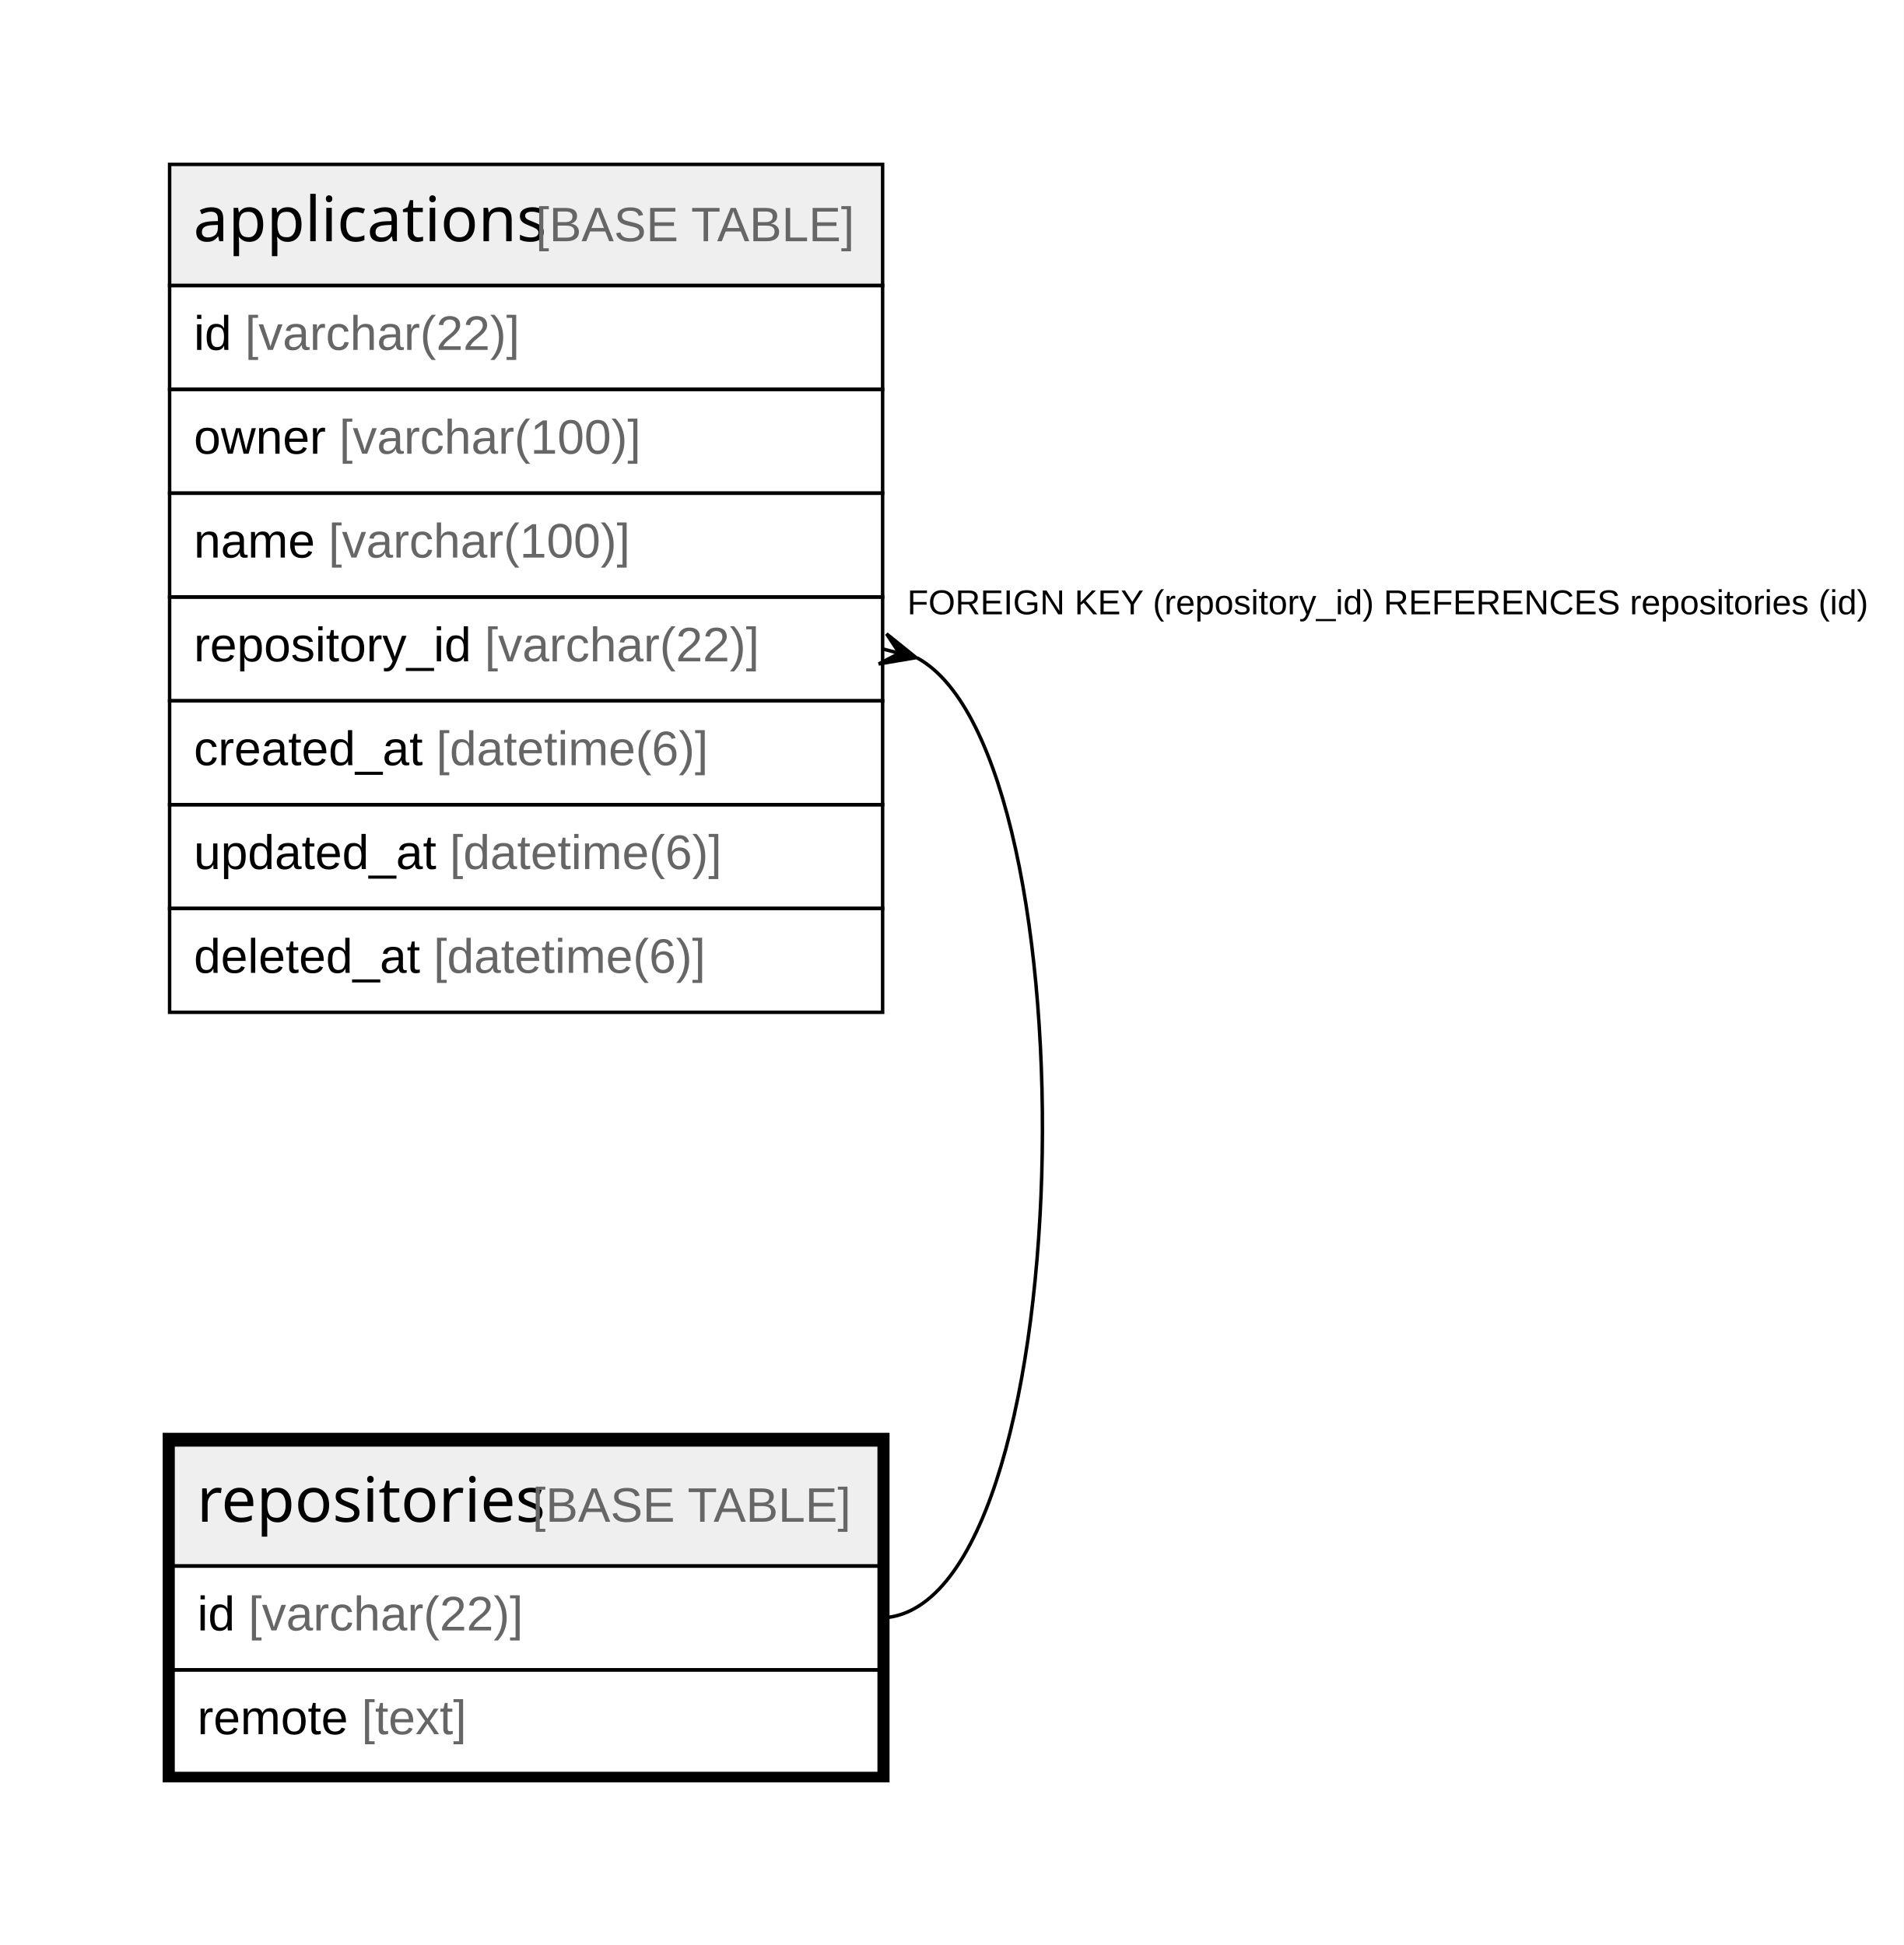
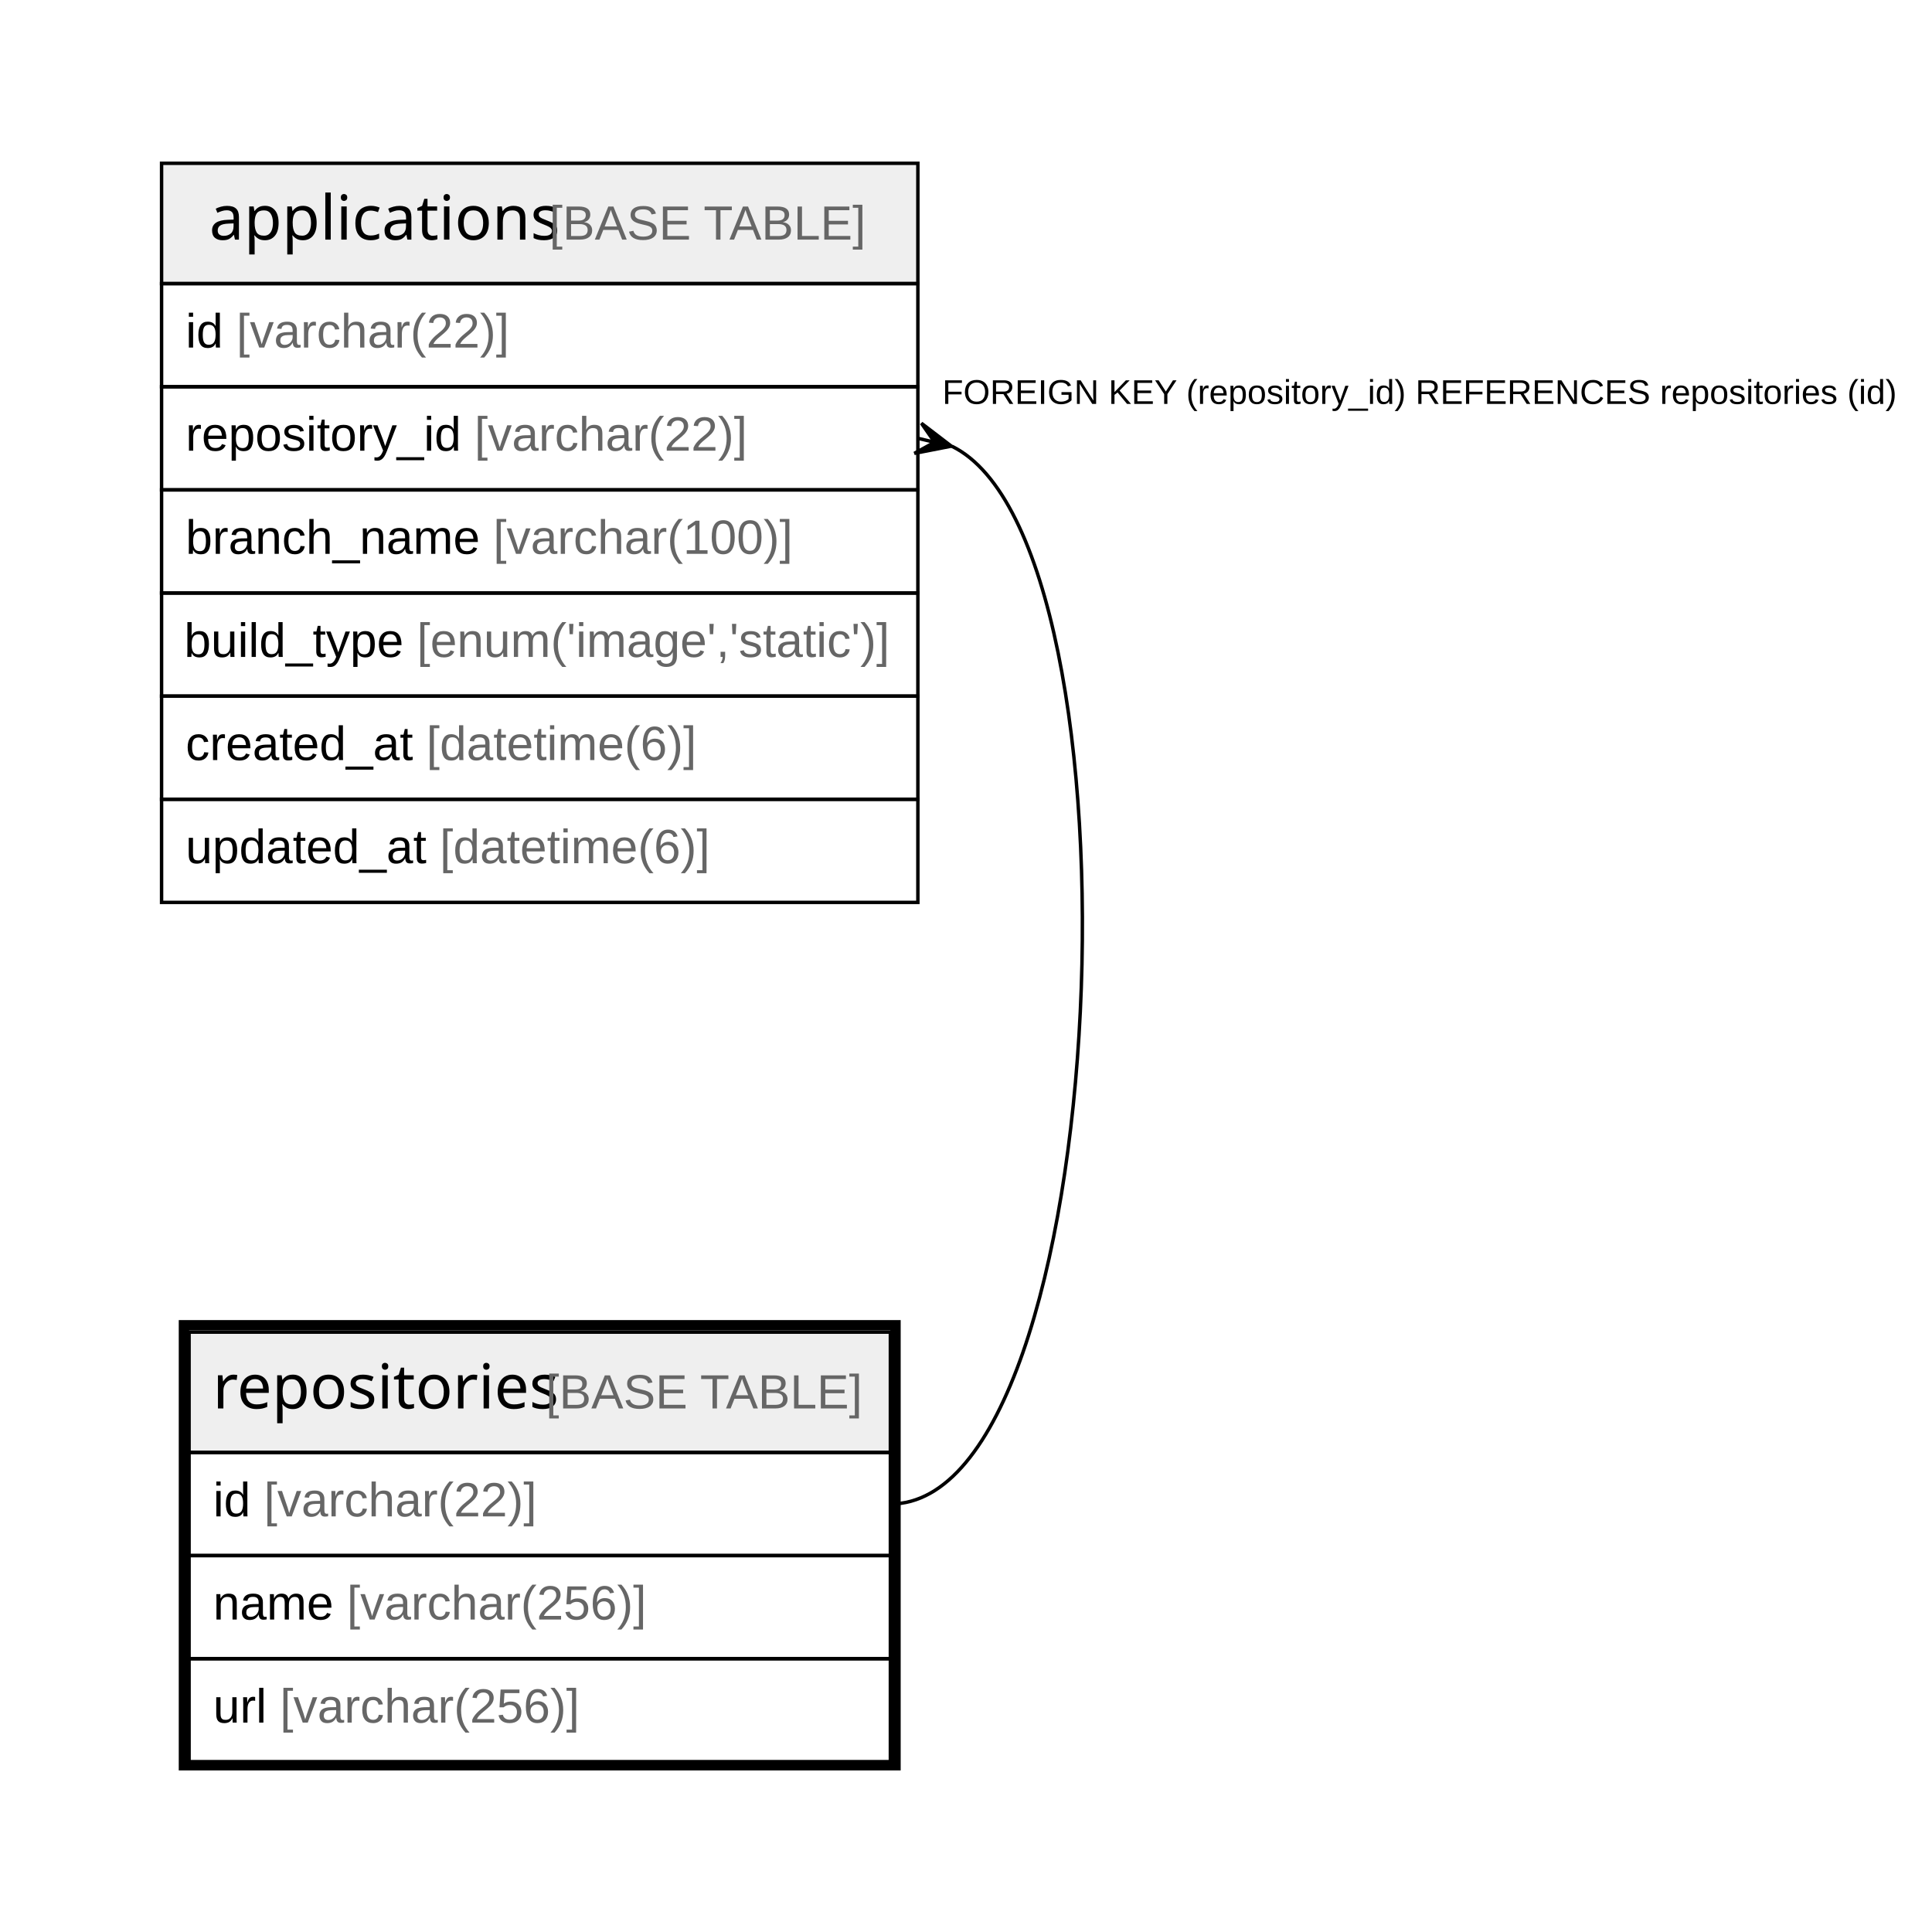
- <svg xmlns="http://www.w3.org/2000/svg" width="550pt" height="562pt" viewBox="0.00 0.00 550.00 562.00">
+ <svg xmlns="http://www.w3.org/2000/svg" width="562pt" height="562pt" viewBox="0.00 0.00 562.00 562.00">
  <g id="graph0" class="graph" transform="scale(1 1) rotate(0) translate(4 558)">
-     <polygon fill="#ffffff" stroke="transparent" points="-4,4 -4,-558 546,-558 546,4 -4,4" />
+     <polygon fill="#ffffff" stroke="transparent" points="-4,4 -4,-558 558,-558 558,4 -4,4" />
    <g id="node1" class="node">
-       <polygon fill="#efefef" stroke="transparent" points="46,-105.5 46,-140.5 250,-140.5 250,-105.5 46,-105.5" />
-       <polygon fill="none" stroke="#000000" points="46,-105.5 46,-140.5 250,-140.5 250,-105.5 46,-105.5" />
-       <text text-anchor="start" x="52.87" y="-118.3" font-family="Arial Bold" font-size="18.00" fill="#000000">repositories</text>
-       <text text-anchor="start" x="145.876" y="-118.3" font-family="Arial" font-size="14.00" fill="#000000"> </text>
-       <text text-anchor="start" x="149.767" y="-118.3" font-family="Arial" font-size="14.00" fill="#666666">[BASE TABLE]</text>
-       <polygon fill="none" stroke="#000000" points="46,-75.5 46,-105.5 250,-105.5 250,-75.5 46,-75.5" />
-       <text text-anchor="start" x="53" y="-86.9" font-family="Arial" font-size="14.00" fill="#000000">id </text>
-       <text text-anchor="start" x="67.78" y="-86.9" font-family="Arial" font-size="14.00" fill="#666666">[varchar(22)]</text>
-       <polygon fill="none" stroke="#000000" points="46,-45.5 46,-75.5 250,-75.5 250,-45.5 46,-45.5" />
-       <text text-anchor="start" x="53" y="-56.9" font-family="Arial" font-size="14.00" fill="#000000">remote </text>
-       <text text-anchor="start" x="100.45" y="-56.9" font-family="Arial" font-size="14.00" fill="#666666">[text]</text>
-       <polygon fill="none" stroke="#000000" stroke-width="3" points="44.5,-44.5 44.5,-142.5 251.5,-142.5 251.5,-44.5 44.5,-44.5" />
+       <polygon fill="#efefef" stroke="transparent" points="51,-135.5 51,-170.5 255,-170.5 255,-135.5 51,-135.5" />
+       <polygon fill="none" stroke="#000000" points="51,-135.5 51,-170.5 255,-170.5 255,-135.5 51,-135.5" />
+       <text text-anchor="start" x="57.87" y="-148.3" font-family="Arial Bold" font-size="18.00" fill="#000000">repositories</text>
+       <text text-anchor="start" x="150.876" y="-148.3" font-family="Arial" font-size="14.00" fill="#000000"> </text>
+       <text text-anchor="start" x="154.767" y="-148.3" font-family="Arial" font-size="14.00" fill="#666666">[BASE TABLE]</text>
+       <polygon fill="none" stroke="#000000" points="51,-105.5 51,-135.5 255,-135.5 255,-105.5 51,-105.5" />
+       <text text-anchor="start" x="58" y="-116.9" font-family="Arial" font-size="14.00" fill="#000000">id </text>
+       <text text-anchor="start" x="72.78" y="-116.9" font-family="Arial" font-size="14.00" fill="#666666">[varchar(22)]</text>
+       <polygon fill="none" stroke="#000000" points="51,-75.5 51,-105.5 255,-105.5 255,-75.5 51,-75.5" />
+       <text text-anchor="start" x="58" y="-86.9" font-family="Arial" font-size="14.00" fill="#000000">name </text>
+       <text text-anchor="start" x="96.899" y="-86.9" font-family="Arial" font-size="14.00" fill="#666666">[varchar(256)]</text>
+       <polygon fill="none" stroke="#000000" points="51,-45.5 51,-75.5 255,-75.5 255,-45.5 51,-45.5" />
+       <text text-anchor="start" x="58" y="-56.9" font-family="Arial" font-size="14.00" fill="#000000">url </text>
+       <text text-anchor="start" x="77.44" y="-56.9" font-family="Arial" font-size="14.00" fill="#666666">[varchar(256)]</text>
+       <polygon fill="none" stroke="#000000" stroke-width="3" points="49.5,-44.5 49.5,-172.5 256.5,-172.5 256.5,-44.5 49.5,-44.5" />
    </g>
    <g id="node2" class="node">
-       <polygon fill="#efefef" stroke="transparent" points="45,-475.5 45,-510.5 251,-510.5 251,-475.5 45,-475.5" />
-       <polygon fill="none" stroke="#000000" points="45,-475.5 45,-510.5 251,-510.5 251,-475.5 45,-475.5" />
-       <text text-anchor="start" x="51.862" y="-488.3" font-family="Arial Bold" font-size="18.00" fill="#000000">applications</text>
-       <text text-anchor="start" x="146.884" y="-488.3" font-family="Arial" font-size="14.00" fill="#000000"> </text>
-       <text text-anchor="start" x="150.775" y="-488.3" font-family="Arial" font-size="14.00" fill="#666666">[BASE TABLE]</text>
-       <polygon fill="none" stroke="#000000" points="45,-445.5 45,-475.5 251,-475.5 251,-445.5 45,-445.5" />
-       <text text-anchor="start" x="52" y="-456.9" font-family="Arial" font-size="14.00" fill="#000000">id </text>
-       <text text-anchor="start" x="66.78" y="-456.9" font-family="Arial" font-size="14.00" fill="#666666">[varchar(22)]</text>
-       <polygon fill="none" stroke="#000000" points="45,-415.5 45,-445.5 251,-445.5 251,-415.5 45,-415.5" />
-       <text text-anchor="start" x="52" y="-426.9" font-family="Arial" font-size="14.00" fill="#000000">owner </text>
-       <text text-anchor="start" x="94.006" y="-426.9" font-family="Arial" font-size="14.00" fill="#666666">[varchar(100)]</text>
-       <polygon fill="none" stroke="#000000" points="45,-385.5 45,-415.5 251,-415.5 251,-385.5 45,-385.5" />
-       <text text-anchor="start" x="52" y="-396.9" font-family="Arial" font-size="14.00" fill="#000000">name </text>
-       <text text-anchor="start" x="90.899" y="-396.9" font-family="Arial" font-size="14.00" fill="#666666">[varchar(100)]</text>
-       <polygon fill="none" stroke="#000000" points="45,-355.5 45,-385.5 251,-385.5 251,-355.5 45,-355.5" />
-       <text text-anchor="start" x="52" y="-366.9" font-family="Arial" font-size="14.00" fill="#000000">repository_id </text>
-       <text text-anchor="start" x="136.011" y="-366.9" font-family="Arial" font-size="14.00" fill="#666666">[varchar(22)]</text>
-       <polygon fill="none" stroke="#000000" points="45,-325.5 45,-355.5 251,-355.5 251,-325.5 45,-325.5" />
-       <text text-anchor="start" x="52" y="-336.9" font-family="Arial" font-size="14.00" fill="#000000">created_at </text>
-       <text text-anchor="start" x="122.028" y="-336.9" font-family="Arial" font-size="14.00" fill="#666666">[datetime(6)]</text>
-       <polygon fill="none" stroke="#000000" points="45,-295.5 45,-325.5 251,-325.5 251,-295.5 45,-295.5" />
-       <text text-anchor="start" x="52" y="-306.9" font-family="Arial" font-size="14.00" fill="#000000">updated_at </text>
-       <text text-anchor="start" x="125.933" y="-306.9" font-family="Arial" font-size="14.00" fill="#666666">[datetime(6)]</text>
-       <polygon fill="none" stroke="#000000" points="45,-265.5 45,-295.5 251,-295.5 251,-265.5 45,-265.5" />
-       <text text-anchor="start" x="52" y="-276.9" font-family="Arial" font-size="14.00" fill="#000000">deleted_at </text>
-       <text text-anchor="start" x="121.257" y="-276.9" font-family="Arial" font-size="14.00" fill="#666666">[datetime(6)]</text>
+       <polygon fill="#efefef" stroke="transparent" points="43,-475.5 43,-510.5 263,-510.5 263,-475.5 43,-475.5" />
+       <polygon fill="none" stroke="#000000" points="43,-475.5 43,-510.5 263,-510.5 263,-475.5 43,-475.5" />
+       <text text-anchor="start" x="56.862" y="-488.3" font-family="Arial Bold" font-size="18.00" fill="#000000">applications</text>
+       <text text-anchor="start" x="151.884" y="-488.3" font-family="Arial" font-size="14.00" fill="#000000"> </text>
+       <text text-anchor="start" x="155.775" y="-488.3" font-family="Arial" font-size="14.00" fill="#666666">[BASE TABLE]</text>
+       <polygon fill="none" stroke="#000000" points="43,-445.5 43,-475.5 263,-475.5 263,-445.5 43,-445.5" />
+       <text text-anchor="start" x="50" y="-456.9" font-family="Arial" font-size="14.00" fill="#000000">id </text>
+       <text text-anchor="start" x="64.78" y="-456.9" font-family="Arial" font-size="14.00" fill="#666666">[varchar(22)]</text>
+       <polygon fill="none" stroke="#000000" points="43,-415.5 43,-445.5 263,-445.5 263,-415.5 43,-415.5" />
+       <text text-anchor="start" x="50" y="-426.9" font-family="Arial" font-size="14.00" fill="#000000">repository_id </text>
+       <text text-anchor="start" x="134.011" y="-426.9" font-family="Arial" font-size="14.00" fill="#666666">[varchar(22)]</text>
+       <polygon fill="none" stroke="#000000" points="43,-385.5 43,-415.5 263,-415.5 263,-385.5 43,-385.5" />
+       <text text-anchor="start" x="50" y="-396.9" font-family="Arial" font-size="14.00" fill="#000000">branch_name </text>
+       <text text-anchor="start" x="139.473" y="-396.9" font-family="Arial" font-size="14.00" fill="#666666">[varchar(100)]</text>
+       <polygon fill="none" stroke="#000000" points="43,-355.5 43,-385.5 263,-385.5 263,-355.5 43,-355.5" />
+       <text text-anchor="start" x="49.576" y="-366.9" font-family="Arial" font-size="14.00" fill="#000000">build_type </text>
+       <text text-anchor="start" x="117.266" y="-366.9" font-family="Arial" font-size="14.00" fill="#666666">[enum('image','static')]</text>
+       <polygon fill="none" stroke="#000000" points="43,-325.5 43,-355.5 263,-355.5 263,-325.5 43,-325.5" />
+       <text text-anchor="start" x="50" y="-336.9" font-family="Arial" font-size="14.00" fill="#000000">created_at </text>
+       <text text-anchor="start" x="120.028" y="-336.9" font-family="Arial" font-size="14.00" fill="#666666">[datetime(6)]</text>
+       <polygon fill="none" stroke="#000000" points="43,-295.5 43,-325.5 263,-325.5 263,-295.5 43,-295.5" />
+       <text text-anchor="start" x="50" y="-306.9" font-family="Arial" font-size="14.00" fill="#000000">updated_at </text>
+       <text text-anchor="start" x="123.933" y="-306.9" font-family="Arial" font-size="14.00" fill="#666666">[datetime(6)]</text>
    </g>
    <g id="edge1" class="edge">
-       <path fill="none" stroke="#000000" d="M260.965,-367.907C312.913,-339.68 308.698,-90.5 250,-90.5" />
-       <polygon fill="#000000" stroke="#000000" points="260.678,-367.982 249.867,-366.145 255.839,-369.241 251,-370.5 251,-370.5 251,-370.5 255.839,-369.241 252.133,-374.855 260.678,-367.982 260.678,-367.982" />
-       <text text-anchor="start" x="258.111" y="-380.5" font-family="Arial" font-size="10.00" fill="#000000">FOREIGN KEY (repository_id) REFERENCES repositories (id)</text>
+       <path fill="none" stroke="#000000" d="M272.905,-428.183C330.942,-399.815 320.412,-120.5 255,-120.5" />
+       <polygon fill="#000000" stroke="#000000" points="272.737,-428.222 261.975,-426.118 267.869,-429.361 263,-430.5 263,-430.5 263,-430.5 267.869,-429.361 264.025,-434.882 272.737,-428.222 272.737,-428.222" />
+       <text text-anchor="start" x="270.111" y="-440.5" font-family="Arial" font-size="10.00" fill="#000000">FOREIGN KEY (repository_id) REFERENCES repositories (id)</text>
    </g>
  </g>
</svg>
